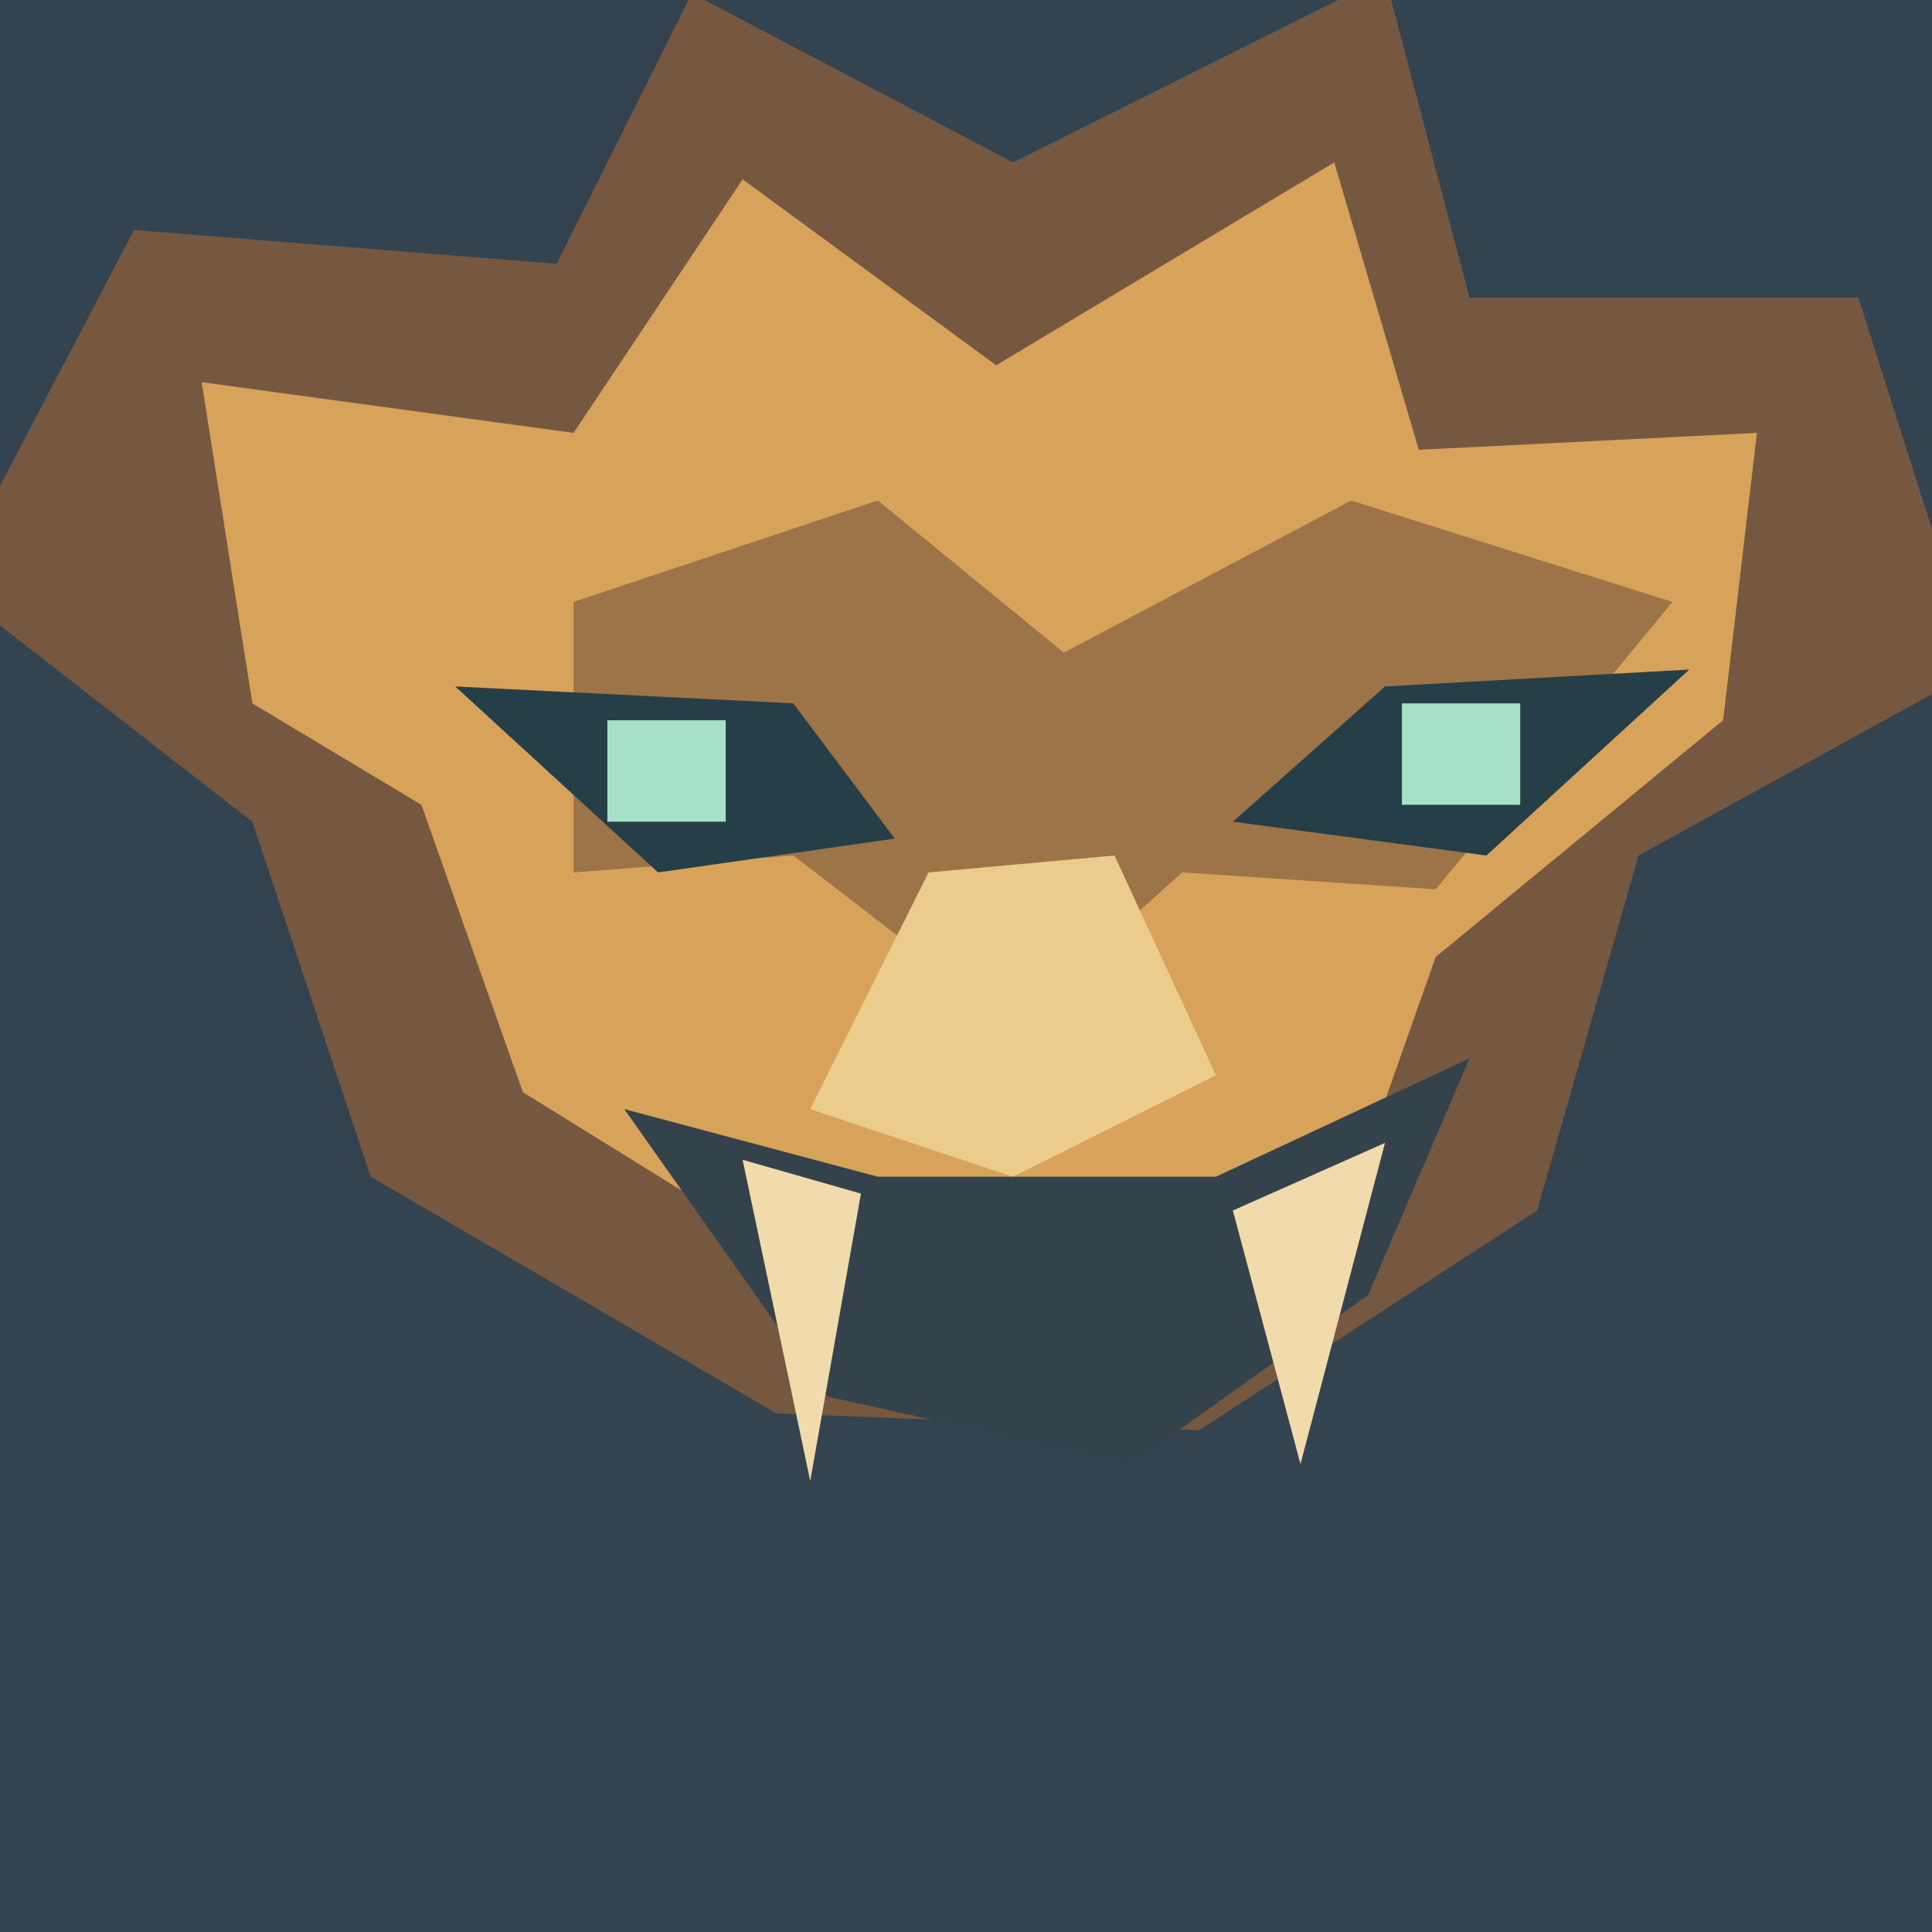
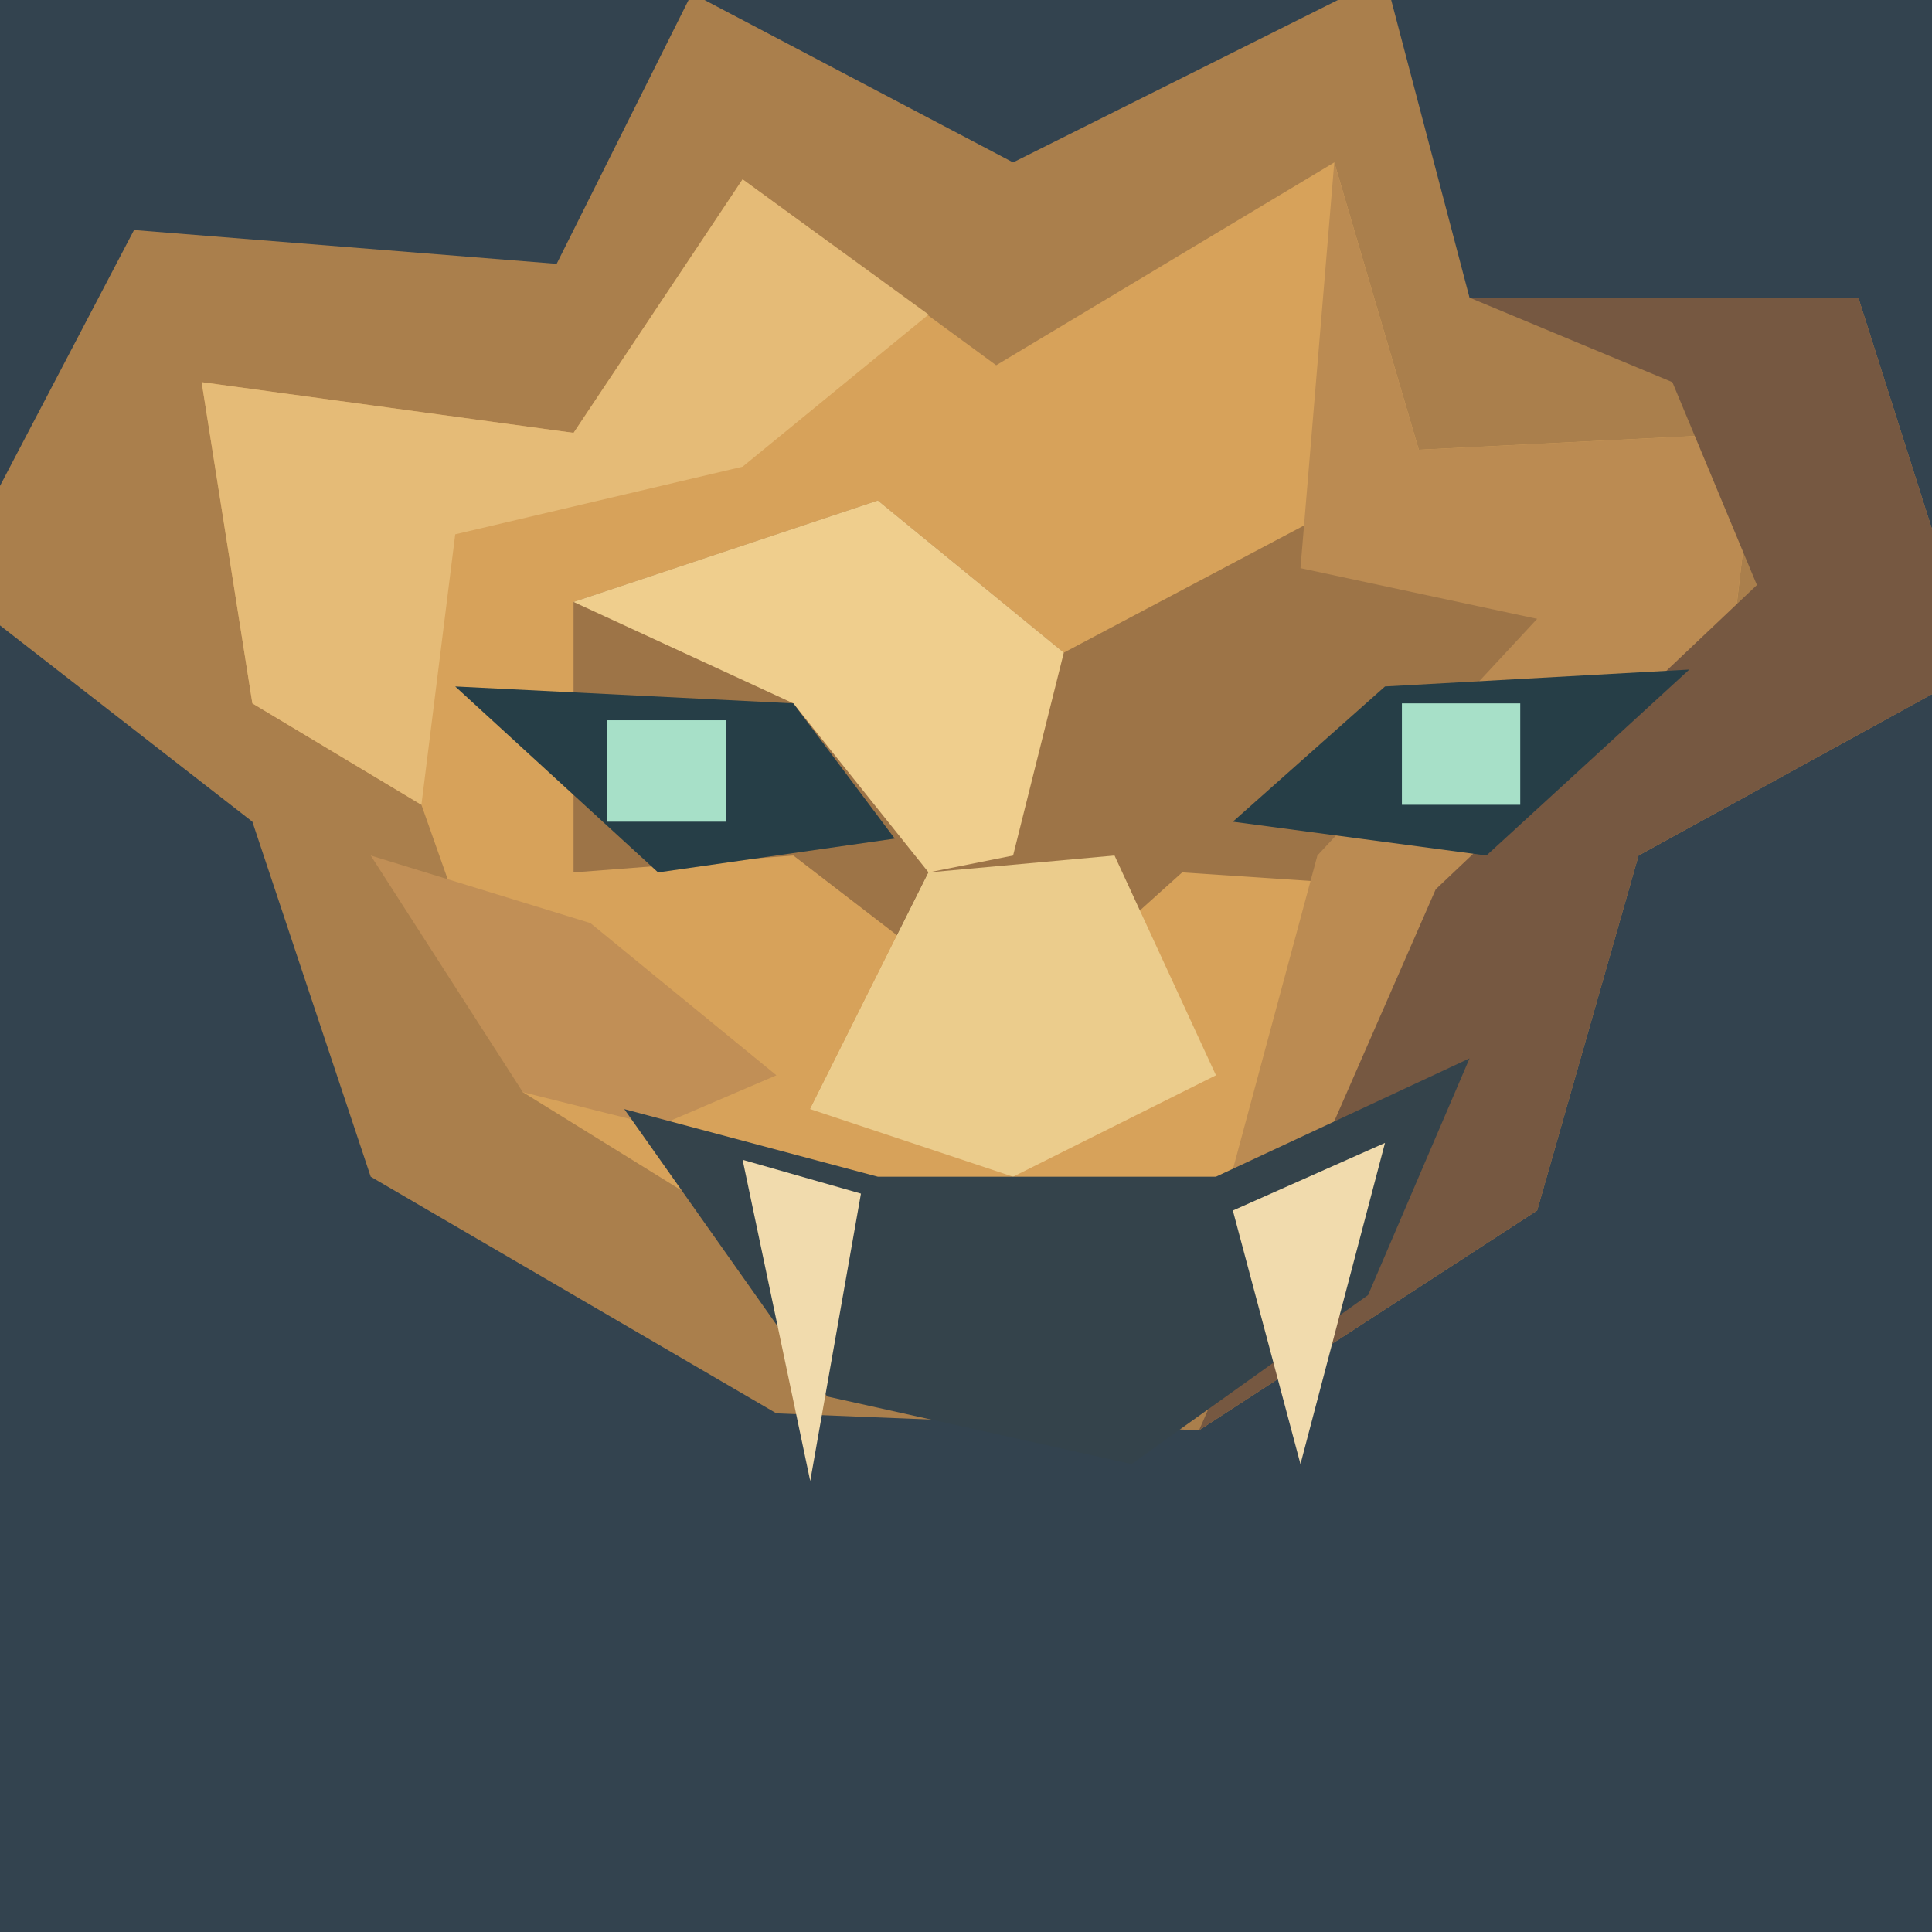
<svg xmlns="http://www.w3.org/2000/svg" width="128" height="128" viewBox="0 0 128 128">
  <path d="M0 0H128V128H0Z" fill="#33434f" />
  <g transform="translate(-102 -15) scale(1.12)">
-     <path d="M106 62L88 48L99 27L124 29L132 13L151 23L173 12L178 31L201 31L208 53L188 64L182 85L162 98L137 97L113 83Z" fill="#765841" />
+     <path d="M106 62L88 48L99 27L124 29L132 13L151 23L173 12L178 31L201 31L208 53L188 64L182 85L162 98L137 97L113 83Z" fill="#aa7f4c" />
    <path d="M106 55L103 36L125 39L135 24L150 35L170 23L175 40L195 39L193 56L176 70L170 87L143 91L122 78L116 61Z" fill="#d7a25a" />
    <path d="M125 49L143 43L154 52L171 43L190 49L176 66L161 65L151 74L138 64L125 65Z" fill="#9d7447" />
+     <path d="M106 55L103 36L125 39L135 24L146 32L135 41L118 45L116 61Z" fill="#e5bb77" />
+     <path d="M170 23L175 40L195 39L193 56L176 70L170 87L162 90L169 64L182 50L168 47Z" fill="#bb8b52" />
+     <path d="M143 43L154 52L151 64L146 65L138 55L125 49Z" fill="#efce8d" />
+     <path d="M146 65L150 66L148 77L139 79Z" fill="#f3dba3" />
+     <path d="M113 64L126 68L137 77L130 80L122 78Z" fill="#c18f56" />
+     <path d="M178 31L201 31L208 53L188 64L182 85L162 98L169 82L176 66L195 48L190 36Z" fill="#765841" />
    <path d="M118 54L138 55L144 63L130 65Z M164 62L173 54L191 53L179 64Z" fill="#263e47" />
    <path d="M127 56H134V62H127Z M174 55H181V61H174Z" fill="#a7e0c8" />
    <path d="M146 65L139 79L151 83L163 77L157 64Z" fill="#ebcc8c" />
    <path d="M128 79L143 83L163 83L178 76L172 90L158 100L140 96Z" fill="#34434b" />
    <path d="M135 82L142 84L139 101Z M164 85L173 81L168 100Z" fill="#f1dbad" />
  </g>
</svg>
